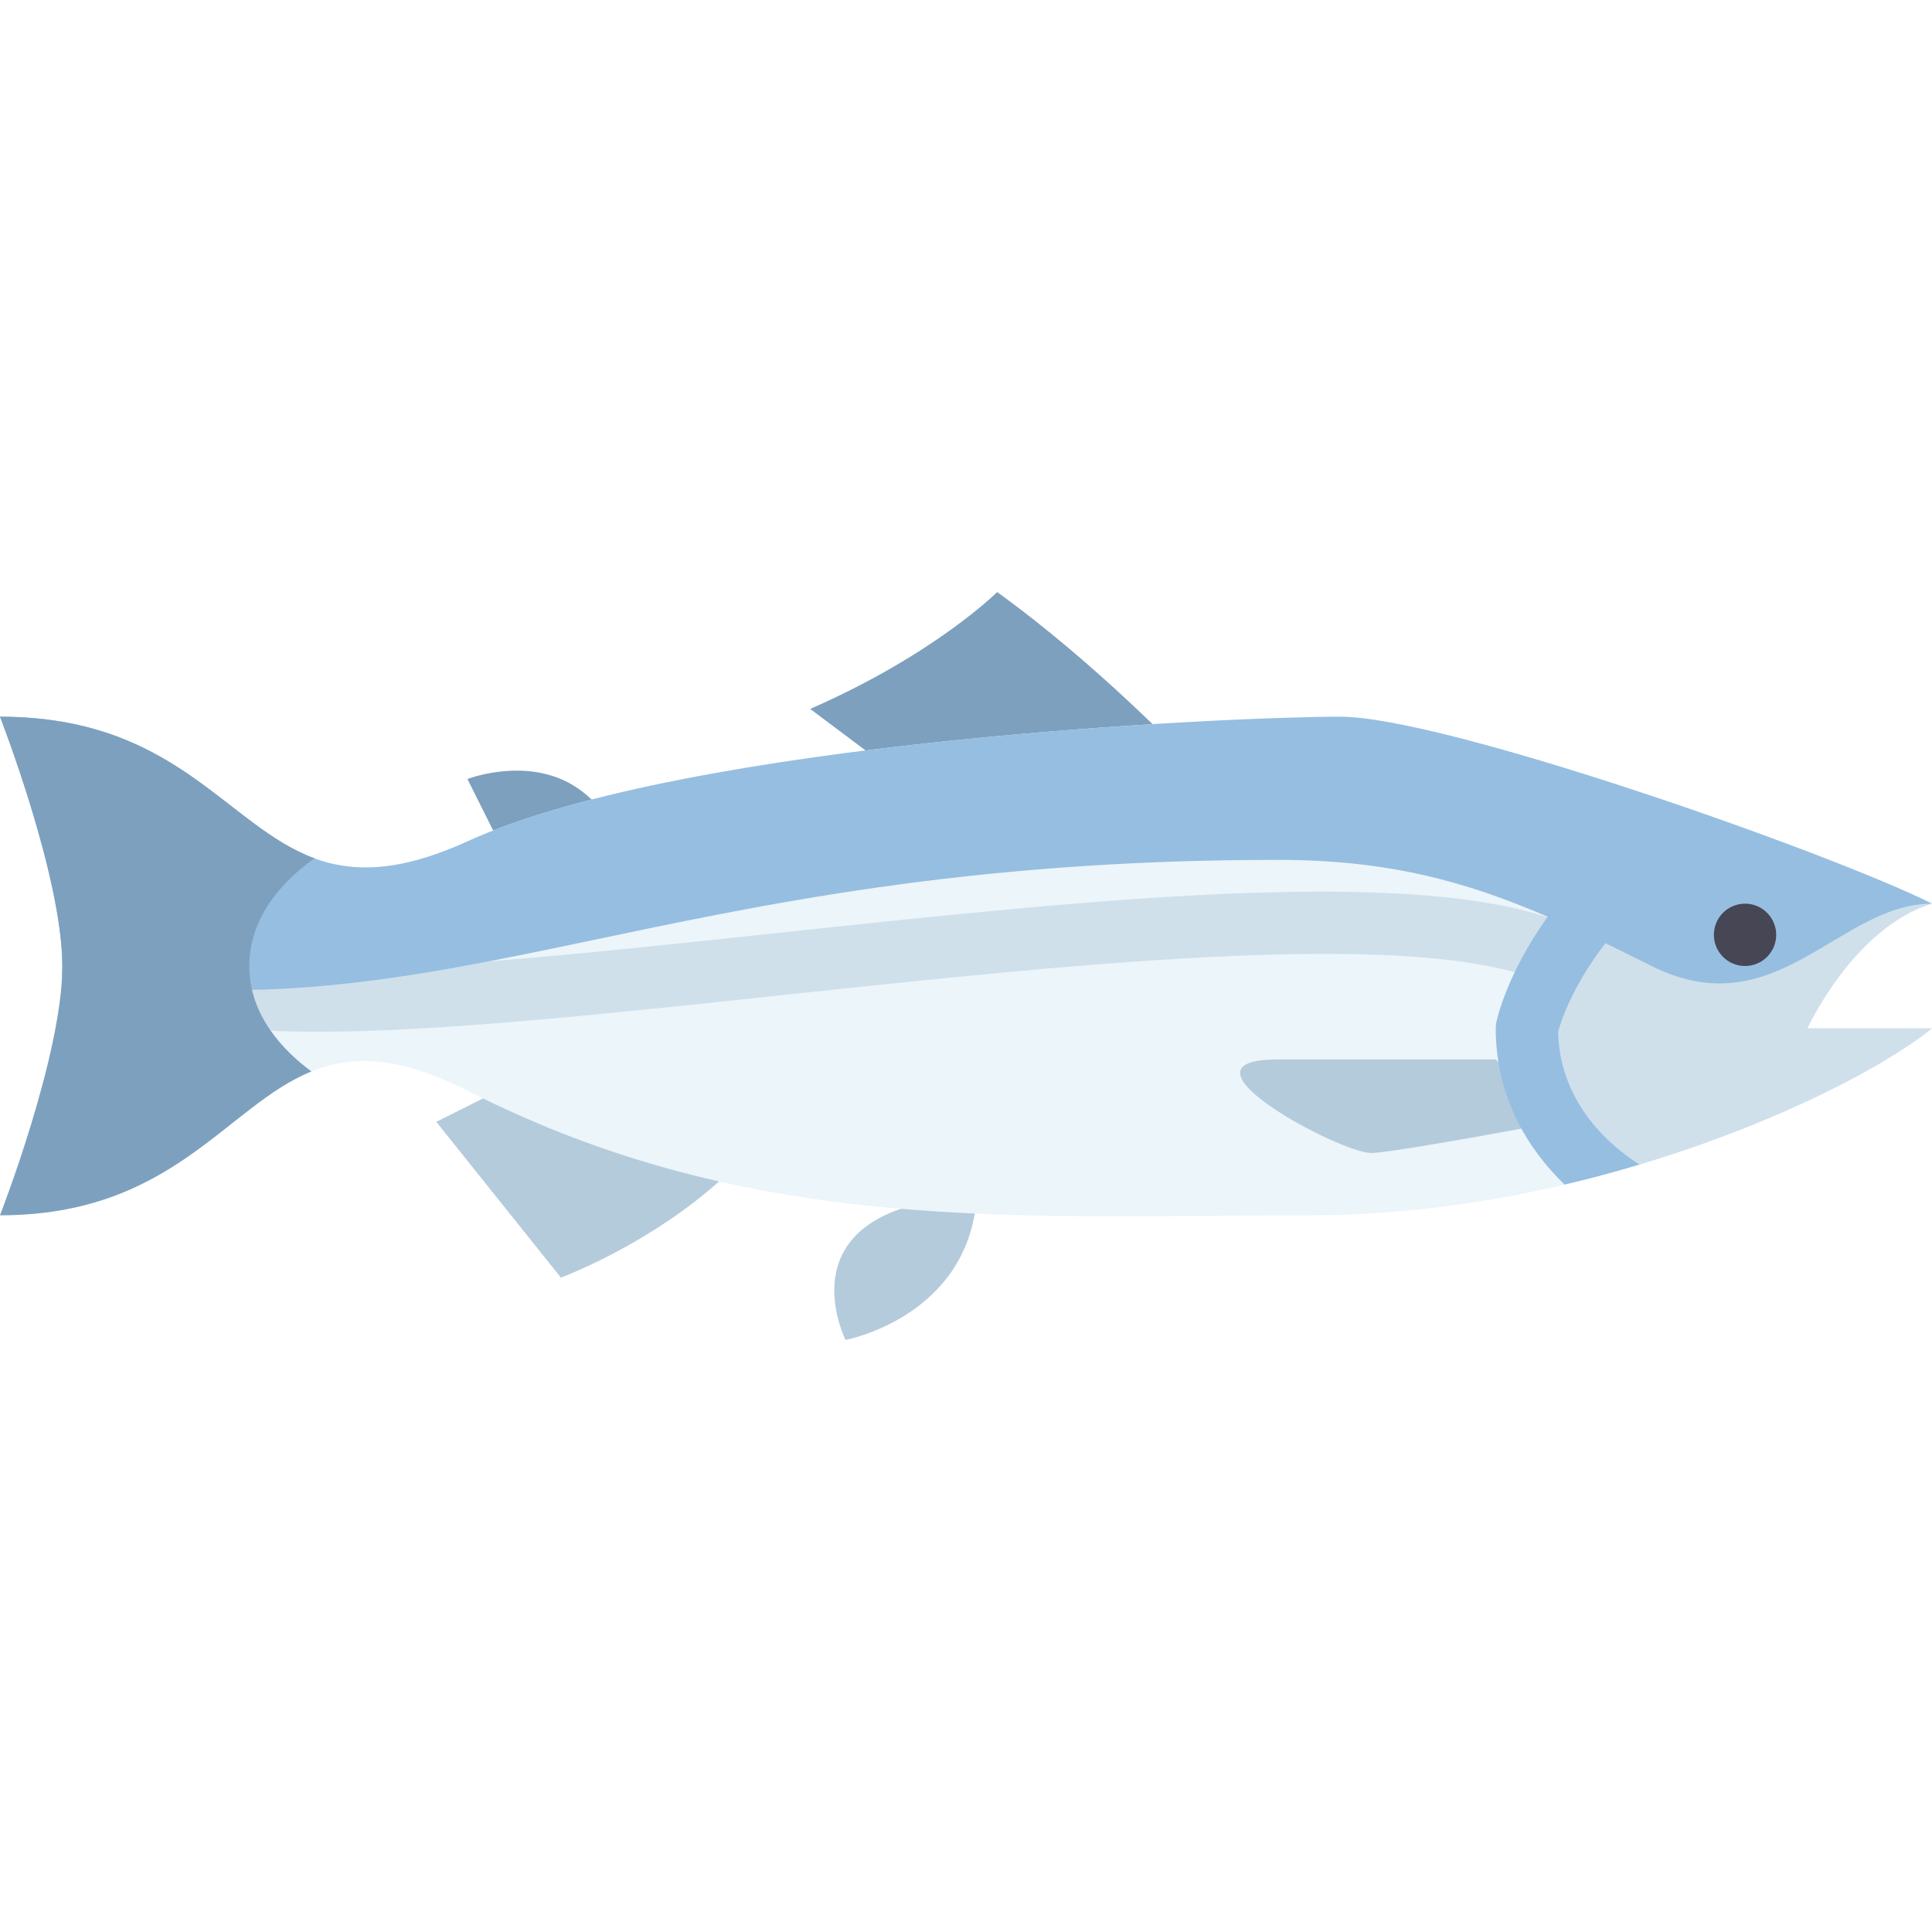
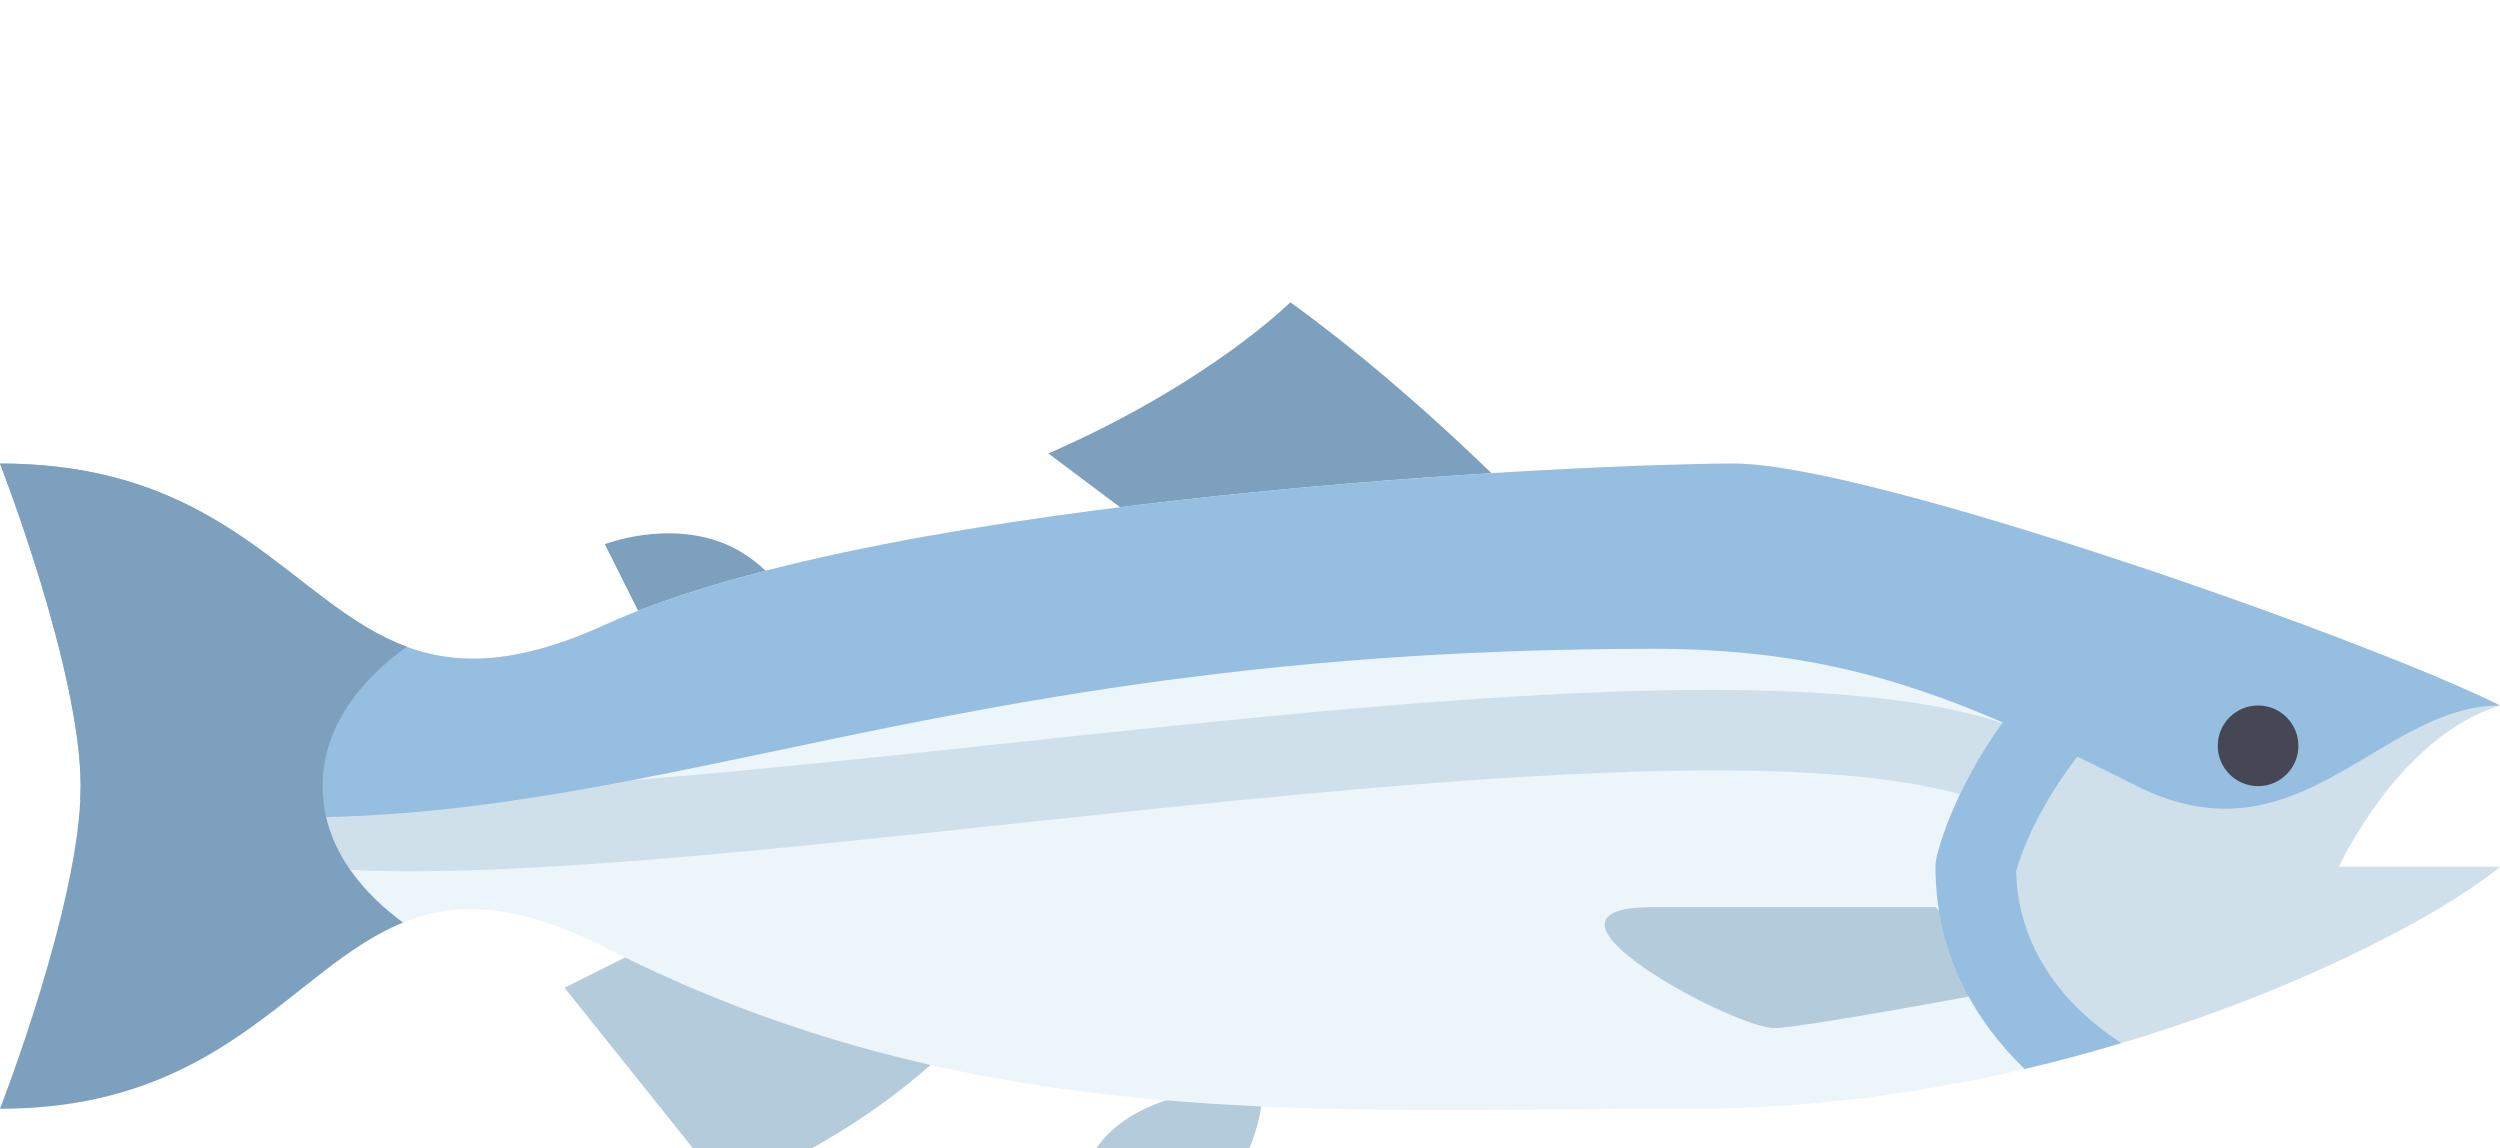
- <svg xmlns="http://www.w3.org/2000/svg" version="1.1" id="Layer_1" viewBox="0 0 512.002 512.002" xml:space="preserve">
+ <svg xmlns="http://www.w3.org/2000/svg" version="1.1" id="Layer_1" viewBox="0 95 512 235" xml:space="preserve">
  <g>
    <path style="fill:#B4CBDC;" d="M198.195,305.55c-20.129,22.194-49.548,33.032-49.548,33.032l-33.032-41.29l16.516-8.258   L198.195,305.55z" />
    <path style="fill:#B4CBDC;" d="M242.237,319.313c-32,8.258-18.168,35.785-18.168,35.785s30.108-5.592,34.408-34.408   L242.237,319.313z" />
  </g>
  <g>
    <path style="fill:#7DA0BE;" d="M132.13,222.969l-8.258-16.516c0,0,12.812-5.016,24.774,0c10.666,4.473,16.516,16.516,16.516,16.516   H132.13z" />
    <path style="fill:#7DA0BE;" d="M313.808,200.259c0,0-23.226-24.387-49.548-43.355c0,0-16.516,16.516-49.548,30.968l24.774,18.581   L313.808,200.259z" />
  </g>
  <path style="fill:#EBF5FA;" d="M512.001,239.485c-20.645,6.194-33.032,33.032-33.032,33.032h33.032  c-19.269,15.828-88.086,49.548-165.162,49.548s-147.269,5.505-222.968-33.032C66.239,259.693,67.097,322.066,0,322.066  c0,0,16.516-42.323,16.516-66.065c0-23.742-16.515-66.065-16.515-66.065c67.097,0,65.032,59.871,123.871,33.032  s203.355-33.032,231.226-33.032S485.163,226.066,512.001,239.485z" />
  <g>
    <path style="fill:#CFE0EB;" d="M478.97,272.517c0,0,12.387-26.839,33.032-33.032c-13.137-6.568-44.329-18.567-76.019-29.117   c-41.552,50.048-28.587,84.728-16.667,102.393c44.78-11.157,79.815-29.671,92.686-40.244H478.97z" />
    <path style="fill:#CFE0EB;" d="M84.211,273.429c-10.629,0-19.96-0.508-27.661-1.694l2.517-16.322   c28.976,4.459,85.847-1.637,146.048-8.065c87.129-9.322,177.234-18.96,213.549-0.798l-7.387,14.774   c-31.976-15.992-123.588-6.185-204.403,2.443C160.735,268.702,116.517,273.429,84.211,273.429z" />
  </g>
  <path style="fill:#B4CBDC;" d="M396.389,280.775c0,0-41.29,0-57.807,0c-29.936,0,16.516,24.774,24.774,24.774  c5.885,0,49.548-8.258,49.548-8.258L396.389,280.775z" />
  <path style="fill:#96BEE1;" d="M355.099,189.936c-27.871,0-172.387,6.194-231.226,33.032S67.098,189.936,0.001,189.936  c0,0,16.516,42.323,16.516,66.065c0,0.853-0.065,1.779-0.107,2.678c103.16,17.238,157.011-30.804,322.173-30.804  c29.356,0,49.937,5.721,71.559,15.079c-10.72,14.989-13.401,26.992-13.592,27.941c-0.105,0.533-0.161,1.081-0.161,1.621  c0,17.914,8.236,31.745,18.244,41.413c6.853-1.601,13.433-3.408,19.816-5.316c-9.504-6.083-21.143-17.605-21.537-35.177  c0.683-2.587,3.737-12.055,12.533-23.479c3.959,1.918,8.019,3.936,12.234,6.043c33.032,16.516,49.548-16.516,74.323-16.516  C485.163,226.066,382.97,189.936,355.099,189.936z" />
  <circle style="fill:#464655;" cx="462.454" cy="247.743" r="8.258" />
  <path style="fill:#7DA0BE;" d="M82.537,283.945c-7.201-5.298-16.472-14.677-16.472-27.944c0-13.776,9.992-23.365,17.286-28.538  c-23.482-8.632-36.72-37.527-83.351-37.527c0,0,16.516,42.323,16.516,66.065c0,23.742-16.516,66.065-16.516,66.065  C45.734,322.066,59.905,293.108,82.537,283.945z" />
</svg>
